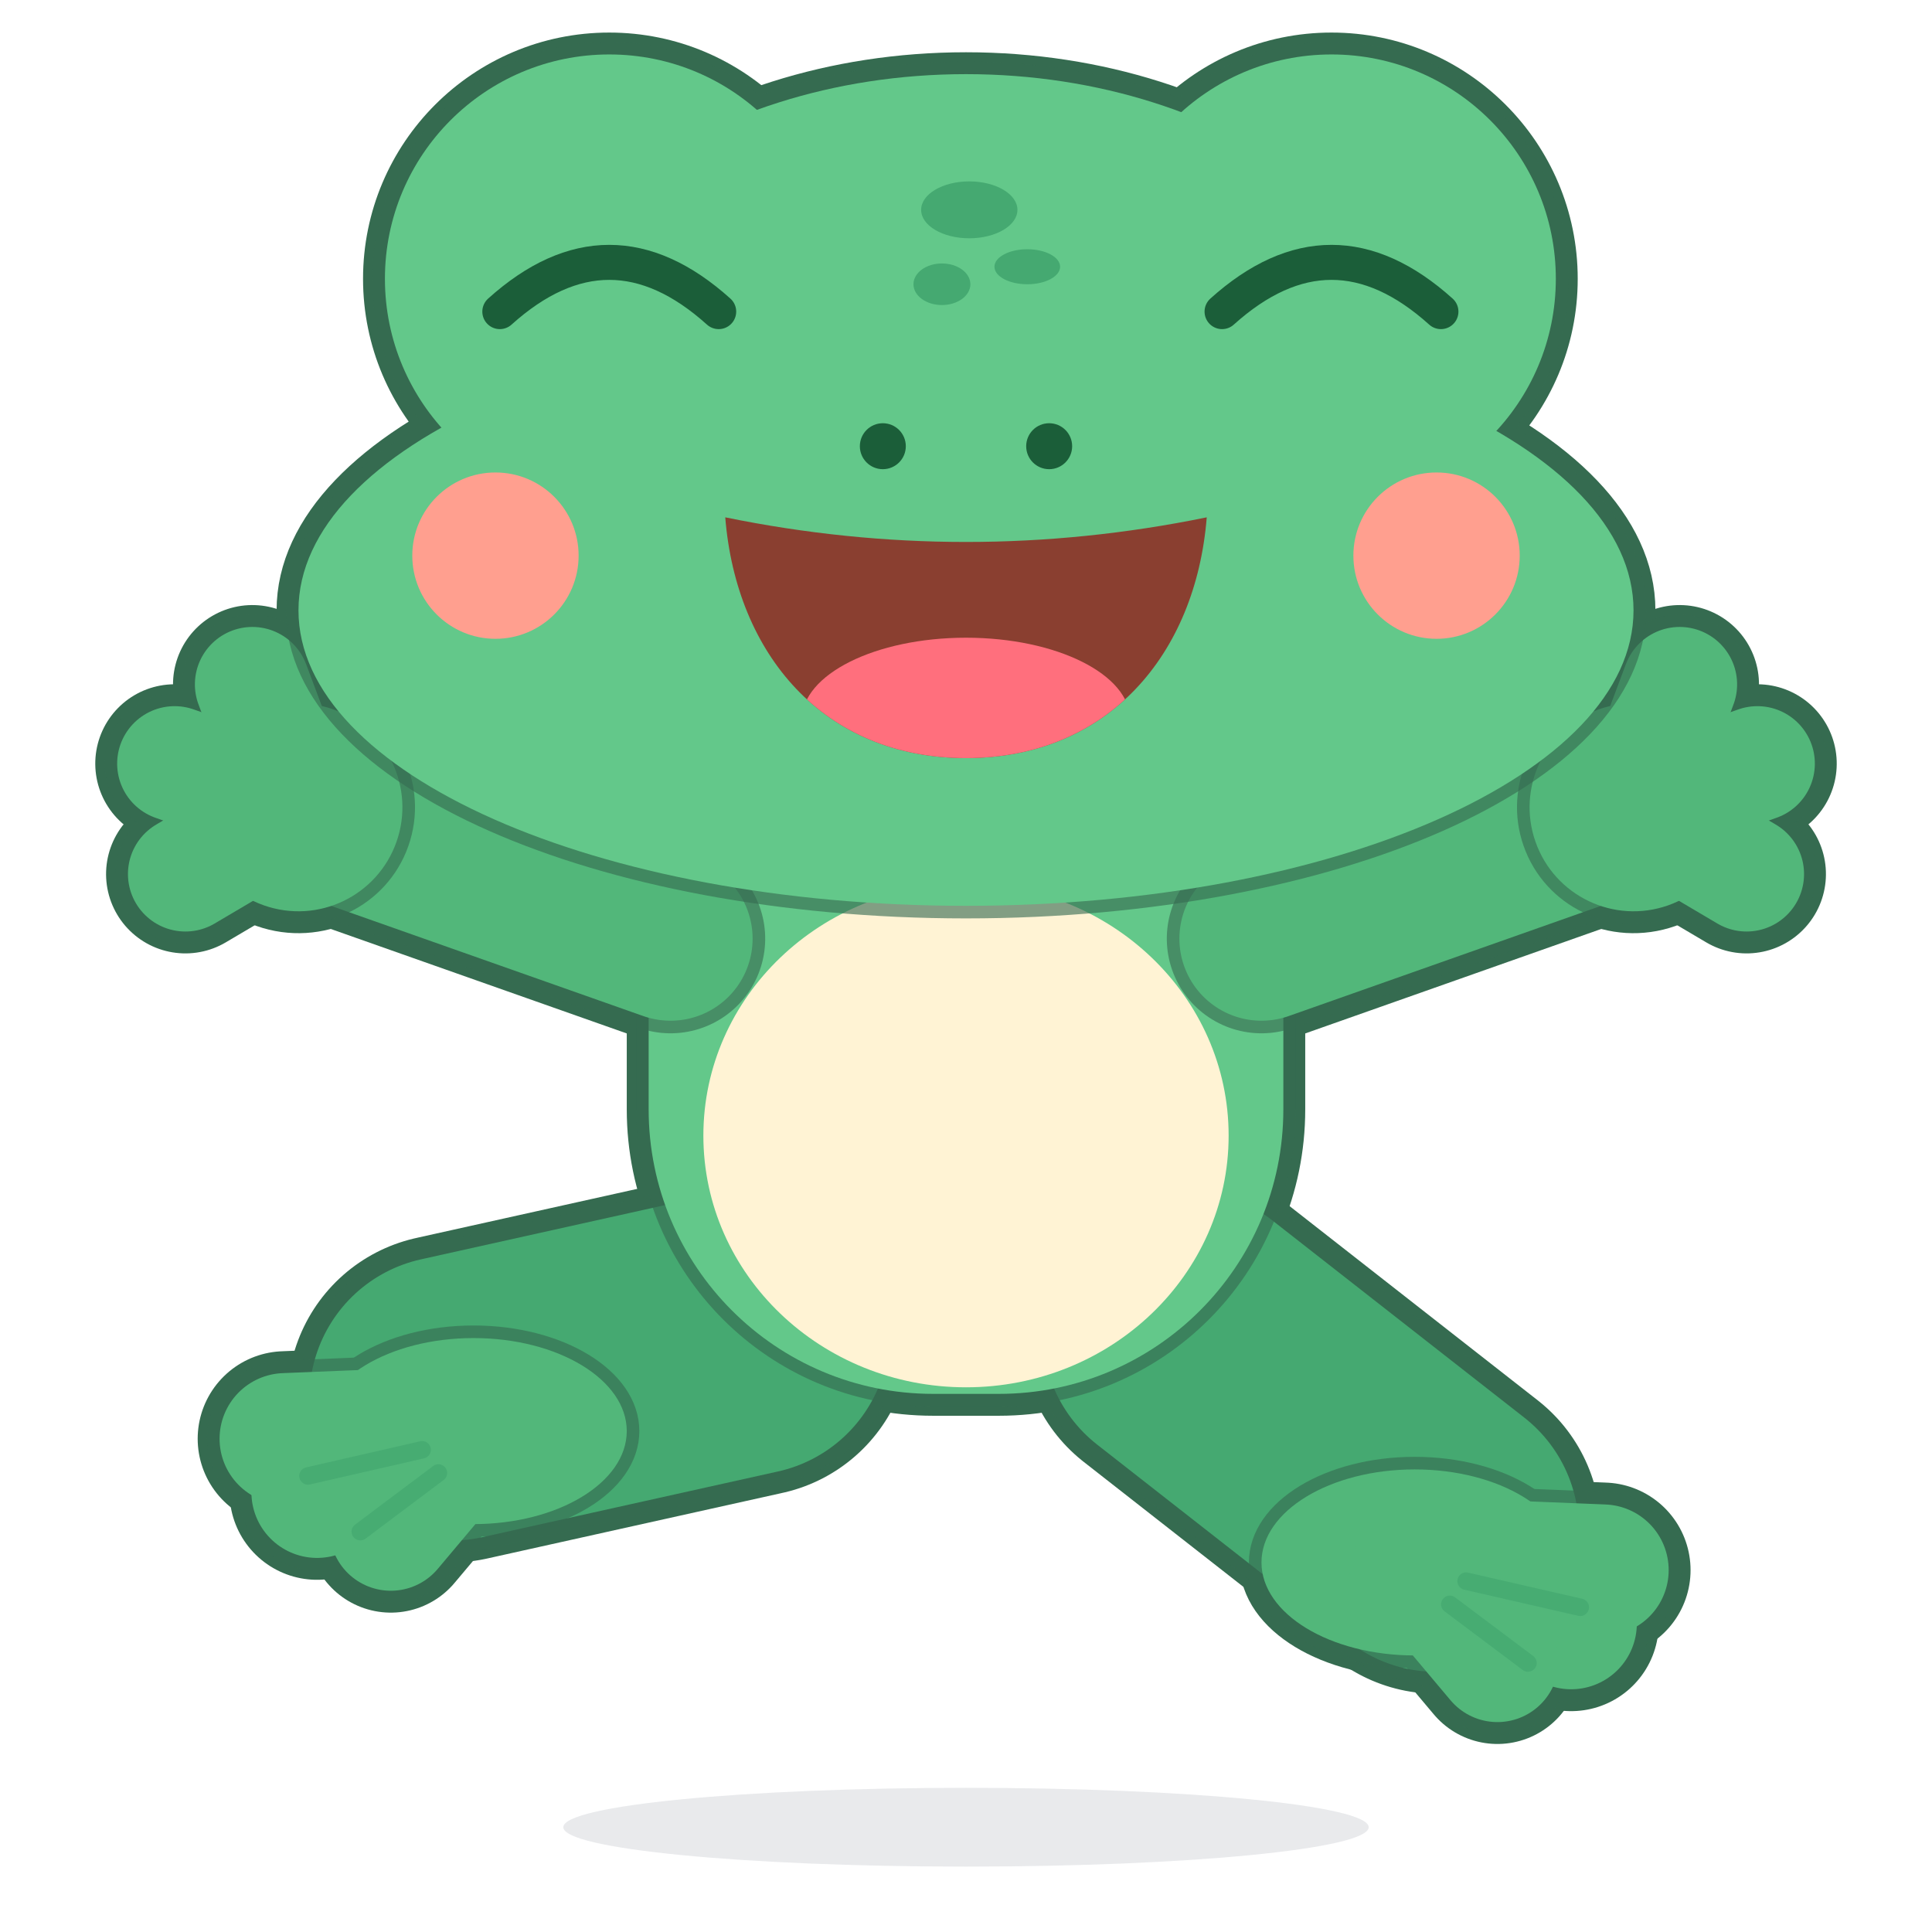
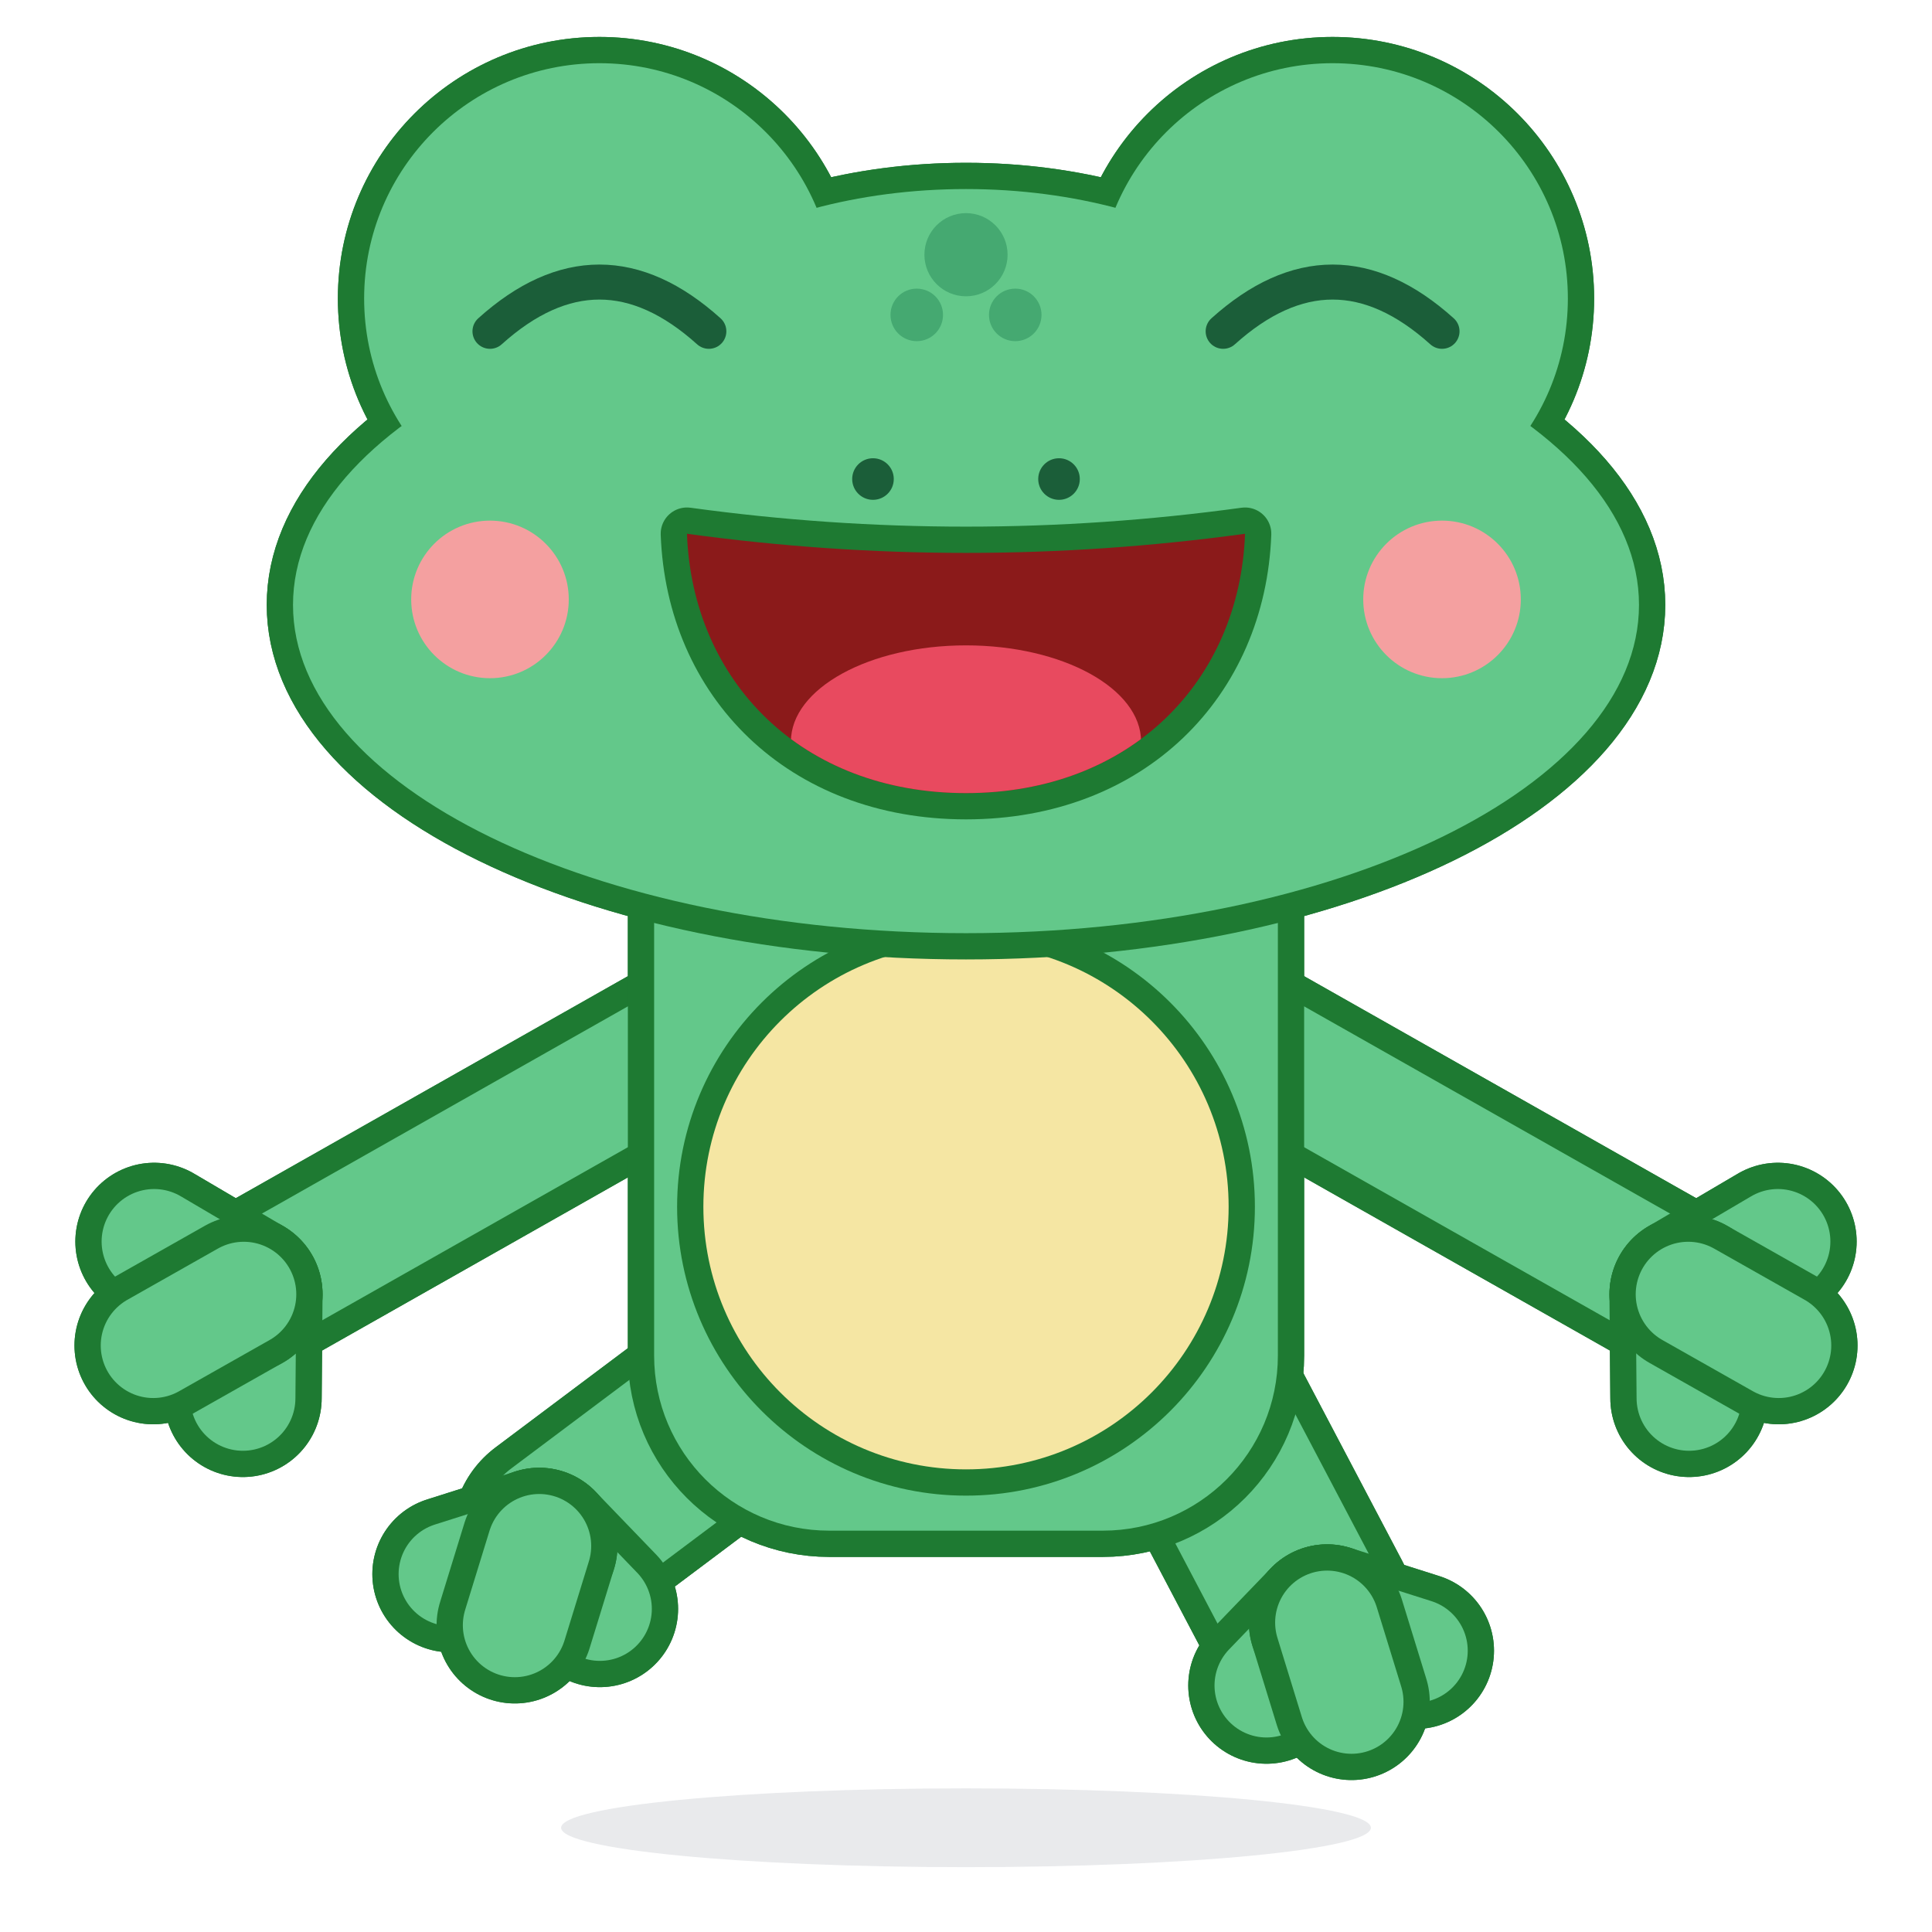
<svg xmlns="http://www.w3.org/2000/svg" viewBox="0 0 512 512" width="512" height="512">
  <g transform="translate(38.5 22.55) scale(2.9)">
    <g id="hop-root">
      <g id="shadow">
-         <ellipse cx="75" cy="159.20" rx="36.8" ry="3.6" fill="#243047" opacity="0.104" />
+         <ellipse cx="75" cy="159.25" rx="37" ry="3.6" fill="#243047" opacity="0.105" />
      </g>
-       <g id="hop-figure" transform="translate(0 -8) translate(75 100) rotate(0) translate(-75 -100)">
-         <g id="hop-silhouette" fill="#356B50" stroke="#356B50" stroke-linejoin="round" stroke-linecap="round">
-           <g transform="translate(55 122) rotate(167.47)">
-             <path d="M 0 0 L 27.66 0" fill="none" stroke-width="30" />
-             <g transform="translate(27.66 0) rotate(-167.47) translate(2 3)">
-               <path d="M 14 0 C 14 4.69 7.73 8.5 0 8.5 C -7.73 8.5 -14 4.69 -14 0 C -14 -4.69 -7.73 -8.5 0 -8.5 C 7.73 -8.5 14 -4.69 14 0 Z" stroke-width="4" />
-               <path d="M 0 0 L -17.21 0.7" fill="none" stroke-width="16" />
-               <path d="M 0 0 L -14.3 5.59" fill="none" stroke-width="16" />
-               <path d="M 0 0 L -7.56 8.99" fill="none" stroke-width="15.2" />
-             </g>
-           </g>
-           <g transform="translate(95 122) rotate(38.05)">
-             <path d="M 0 0 L 29.21 0" fill="none" stroke-width="30" />
-             <g transform="translate(29.21 0) rotate(-38.05) translate(-2 3)">
-               <path d="M 14 0 C 14 4.69 7.73 8.5 0 8.5 C -7.73 8.5 -14 4.69 -14 0 C -14 -4.69 -7.73 -8.5 0 -8.5 C 7.73 -8.5 14 -4.69 14 0 Z" stroke-width="4" />
-               <path d="M 0 0 L 17.21 0.7" fill="none" stroke-width="16" />
-               <path d="M 0 0 L 14.3 5.59" fill="none" stroke-width="16" />
-               <path d="M 0 0 L 7.56 8.99" fill="none" stroke-width="15.2" />
-             </g>
-           </g>
-           <path d="M 46 57.4 H 104 V 101.6 A 26 26 0 0 1 78 127.6 H 72 A 26 26 0 0 1 46 101.6 Z" stroke-width="4" />
-           <g transform="translate(48 86) rotate(-160.56)">
-             <path d="M 0 0 L 36.06 0" fill="none" stroke-width="19" />
-             <g transform="translate(36.06 0)">
-               <path d="M 9.5 0 C 9.5 5.25 5.25 9.5 0 9.5 C -5.25 9.5 -9.5 5.25 -9.5 0 C -9.5 -5.25 -5.25 -9.5 0 -9.5 C 5.25 -9.5 9.5 -5.25 9.5 0 Z" stroke-width="4" />
-               <path d="M 0 0 L 7.71 -9.19" fill="none" stroke-width="14.5" />
-               <path d="M 0 0 L 12 0" fill="none" stroke-width="14.5" />
-               <path d="M 0 0 L 7.71 9.19" fill="none" stroke-width="14.5" />
-             </g>
-           </g>
-           <g transform="translate(102 86) rotate(-19.44)">
-             <path d="M 0 0 L 36.06 0" fill="none" stroke-width="19" />
-             <g transform="translate(36.06 0)">
-               <path d="M 9.5 0 C 9.5 5.25 5.25 9.5 0 9.5 C -5.25 9.5 -9.5 5.25 -9.5 0 C -9.5 -5.25 -5.25 -9.5 0 -9.5 C 5.25 -9.5 9.5 -5.25 9.5 0 Z" stroke-width="4" />
-               <path d="M 0 0 L 7.71 -9.19" fill="none" stroke-width="14.5" />
-               <path d="M 0 0 L 12 0" fill="none" stroke-width="14.5" />
-               <path d="M 0 0 L 7.71 9.19" fill="none" stroke-width="14.5" />
-             </g>
-           </g>
+       <g id="hop-figure" transform="translate(0 -7.5) translate(75 100) rotate(0) translate(-75 -100)">
+         <g id="hop-silhouette" fill="#1E7A32" stroke="#1E7A32" stroke-linejoin="round" stroke-linecap="round">
+           <path d="M 54 128 L 38 140" fill="none" stroke-width="20" />
+           <path d="M 36 141 L 41.54 146.75" fill="none" stroke-width="14.3" />
+           <path d="M 36 141 L 27.9 143.57" fill="none" stroke-width="14.3" />
+           <path d="M 36 141 L 33.77 148.24" fill="none" stroke-width="14.3" />
+           <path d="M 96 128 L 106 147" fill="none" stroke-width="20" />
+           <path d="M 108 148 L 102.46 153.75" fill="none" stroke-width="14.3" />
+           <path d="M 108 148 L 116.1 150.57" fill="none" stroke-width="14.3" />
+           <path d="M 108 148 L 110.23 155.24" fill="none" stroke-width="14.3" />
+           <path d="M 50.5 94.5 L 9 118" fill="none" stroke-width="16" />
+           <path d="M 99.5 94.5 L 141 118" fill="none" stroke-width="16" />
+           <path d="M 46.5 69.4 H 103.5 V 123.6 A 16 16 0 0 1 87.5 139.6 H 62.5 A 16 16 0 0 1 46.5 123.6 Z" stroke-width="4.8" />
+           <path d="M 9 118 L 8.92 127.5" fill="none" stroke-width="14.4" />
+           <path d="M 9 118 L 0.81 113.18" fill="none" stroke-width="14.4" />
+           <path d="M 9 118 L 0.73 122.68" fill="none" stroke-width="14.4" />
+           <path d="M 141 118 L 149.19 113.18" fill="none" stroke-width="14.4" />
+           <path d="M 141 118 L 141.08 127.5" fill="none" stroke-width="14.4" />
+           <path d="M 141 118 L 149.27 122.68" fill="none" stroke-width="14.4" />
          <g transform="rotate(0 75 50)">
-             <path d="M 119 40 C 119 58.23 99.3 73 75 73 C 50.7 73 31 58.23 31 40 C 31 21.77 50.7 7 75 7 C 99.3 7 119 21.77 119 40 Z M 136 56 C 136 70.91 108.69 83 75 83 C 41.31 83 14 70.91 14 56 C 14 41.09 41.31 29 75 29 C 108.69 29 136 41.09 136 56 Z M 62.9 25.7 C 62.9 37.02 53.72 46.2 42.4 46.2 C 31.08 46.2 21.9 37.02 21.9 25.7 C 21.9 14.38 31.08 5.2 42.4 5.2 C 53.72 5.2 62.9 14.38 62.9 25.7 Z M 128.9 25.7 C 128.9 37.02 119.72 46.2 108.4 46.2 C 97.08 46.2 87.9 37.02 87.9 25.7 C 87.9 14.38 97.08 5.2 108.4 5.2 C 119.72 5.2 128.9 14.38 128.9 25.7 Z" stroke-width="4" />
+             <path d="M 111 40 C 111 52.7 94.88 63 75 63 C 55.12 63 39 52.7 39 40 C 39 27.3 55.12 17 75 17 C 94.88 17 111 27.3 111 40 Z M 136.5 55 C 136.5 71.57 108.97 85 75 85 C 41.03 85 13.5 71.57 13.5 55 C 13.5 38.43 41.03 25 75 25 C 108.97 25 136.5 38.43 136.5 55 Z M 63 27 C 63 38.87 53.37 48.5 41.5 48.5 C 29.63 48.5 20 38.87 20 27 C 20 15.13 29.63 5.5 41.5 5.5 C 53.37 5.5 63 15.13 63 27 Z M 130 27 C 130 38.87 120.37 48.5 108.5 48.5 C 96.63 48.5 87 38.87 87 27 C 87 15.13 96.63 5.5 108.5 5.5 C 120.37 5.5 130 15.13 130 27 Z" stroke-width="4.8" />
          </g>
        </g>
-         <g id="left-leg" transform="translate(55 122) rotate(167.47)">
-           <g fill="#356B50" stroke="#356B50" stroke-linejoin="round" stroke-linecap="round" opacity="0.62">
-             <path d="M 0 0 L 27.66 0" fill="none" stroke-width="28.3" />
+         <g id="left-leg">
+           <g fill="#1E7A32" stroke="#1E7A32" stroke-linejoin="round" stroke-linecap="round">
+             <path d="M 54 128 L 38 140" fill="none" stroke-width="20" />
          </g>
-           <line x1="0" y1="0" x2="27.66" y2="0" stroke="#45A971" stroke-width="26" stroke-linecap="round" />
-           <g id="left-foot" transform="translate(27.66 0) rotate(-167.47) translate(2 3)">
-             <g fill="#356B50" stroke="#356B50" stroke-linejoin="round" stroke-linecap="round" opacity="0.62">
-               <path d="M 14 0 C 14 4.69 7.73 8.5 0 8.5 C -7.73 8.5 -14 4.69 -14 0 C -14 -4.69 -7.73 -8.5 0 -8.5 C 7.73 -8.5 14 -4.69 14 0 Z" stroke-width="2.3" />
-               <path d="M 0 0 L -17.21 0.7" fill="none" stroke-width="14.3" />
-               <path d="M 0 0 L -14.3 5.59" fill="none" stroke-width="14.3" />
-               <path d="M 0 0 L -7.56 8.99" fill="none" stroke-width="13.5" />
+           <line x1="54" y1="128" x2="38" y2="140" stroke="#63C88A" stroke-width="15.2" stroke-linecap="round" />
+           <g id="left-foot">
+             <g fill="#1E7A32" stroke="#1E7A32" stroke-linejoin="round" stroke-linecap="round">
+               <path d="M 36 141 L 41.54 146.75" fill="none" stroke-width="14.3" />
            </g>
-             <ellipse cx="0" cy="0" rx="14" ry="8.5" fill="#52B77A" />
-             <line x1="0" y1="0" x2="-17.21" y2="0.7" stroke="#52B77A" stroke-width="12" stroke-linecap="round" />
-             <line x1="0" y1="0" x2="-14.3" y2="5.59" stroke="#52B77A" stroke-width="12" stroke-linecap="round" />
-             <line x1="0" y1="0" x2="-7.56" y2="8.99" stroke="#52B77A" stroke-width="11.2" stroke-linecap="round" />
-             <line x1="-4.7" y1="1.71" x2="-15.13" y2="4.1" stroke="#45A971" stroke-width="1.6" stroke-linecap="round" opacity="0.8" />
-             <line x1="-3.21" y1="3.83" x2="-10.35" y2="9.19" stroke="#45A971" stroke-width="1.6" stroke-linecap="round" opacity="0.8" />
+             <line x1="36" y1="141" x2="41.54" y2="146.75" stroke="#63C88A" stroke-width="9.5" stroke-linecap="round" />
+             <g fill="#1E7A32" stroke="#1E7A32" stroke-linejoin="round" stroke-linecap="round">
+               <path d="M 36 141 L 27.9 143.57" fill="none" stroke-width="14.3" />
+             </g>
+             <line x1="36" y1="141" x2="27.9" y2="143.57" stroke="#63C88A" stroke-width="9.5" stroke-linecap="round" />
+             <g fill="#1E7A32" stroke="#1E7A32" stroke-linejoin="round" stroke-linecap="round">
+               <path d="M 36 141 L 33.77 148.24" fill="none" stroke-width="14.3" />
+             </g>
+             <line x1="36" y1="141" x2="33.77" y2="148.24" stroke="#63C88A" stroke-width="9.5" stroke-linecap="round" />
          </g>
        </g>
-         <g id="right-leg" transform="translate(95 122) rotate(38.05)">
-           <g fill="#356B50" stroke="#356B50" stroke-linejoin="round" stroke-linecap="round" opacity="0.62">
-             <path d="M 0 0 L 29.21 0" fill="none" stroke-width="28.3" />
+         <g id="right-leg">
+           <g fill="#1E7A32" stroke="#1E7A32" stroke-linejoin="round" stroke-linecap="round">
+             <path d="M 96 128 L 106 147" fill="none" stroke-width="20" />
          </g>
-           <line x1="0" y1="0" x2="29.21" y2="0" stroke="#45A971" stroke-width="26" stroke-linecap="round" />
-           <g id="right-foot" transform="translate(29.21 0) rotate(-38.05) translate(-2 3)">
-             <g fill="#356B50" stroke="#356B50" stroke-linejoin="round" stroke-linecap="round" opacity="0.62">
-               <path d="M 14 0 C 14 4.69 7.73 8.5 0 8.5 C -7.73 8.5 -14 4.69 -14 0 C -14 -4.69 -7.73 -8.5 0 -8.5 C 7.73 -8.5 14 -4.69 14 0 Z" stroke-width="2.3" />
-               <path d="M 0 0 L 17.21 0.7" fill="none" stroke-width="14.3" />
-               <path d="M 0 0 L 14.3 5.59" fill="none" stroke-width="14.3" />
-               <path d="M 0 0 L 7.56 8.99" fill="none" stroke-width="13.5" />
+           <line x1="96" y1="128" x2="106" y2="147" stroke="#63C88A" stroke-width="15.2" stroke-linecap="round" />
+           <g id="right-foot">
+             <g fill="#1E7A32" stroke="#1E7A32" stroke-linejoin="round" stroke-linecap="round">
+               <path d="M 108 148 L 102.46 153.75" fill="none" stroke-width="14.3" />
            </g>
-             <ellipse cx="0" cy="0" rx="14" ry="8.5" fill="#52B77A" />
-             <line x1="0" y1="0" x2="17.21" y2="0.7" stroke="#52B77A" stroke-width="12" stroke-linecap="round" />
-             <line x1="0" y1="0" x2="14.3" y2="5.59" stroke="#52B77A" stroke-width="12" stroke-linecap="round" />
-             <line x1="0" y1="0" x2="7.56" y2="8.99" stroke="#52B77A" stroke-width="11.2" stroke-linecap="round" />
-             <line x1="4.7" y1="1.71" x2="15.13" y2="4.1" stroke="#45A971" stroke-width="1.6" stroke-linecap="round" opacity="0.8" />
-             <line x1="3.21" y1="3.83" x2="10.35" y2="9.19" stroke="#45A971" stroke-width="1.6" stroke-linecap="round" opacity="0.8" />
+             <line x1="108" y1="148" x2="102.46" y2="153.75" stroke="#63C88A" stroke-width="9.5" stroke-linecap="round" />
+             <g fill="#1E7A32" stroke="#1E7A32" stroke-linejoin="round" stroke-linecap="round">
+               <path d="M 108 148 L 116.1 150.57" fill="none" stroke-width="14.3" />
+             </g>
+             <line x1="108" y1="148" x2="116.1" y2="150.57" stroke="#63C88A" stroke-width="9.5" stroke-linecap="round" />
+             <g fill="#1E7A32" stroke="#1E7A32" stroke-linejoin="round" stroke-linecap="round">
+               <path d="M 108 148 L 110.23 155.24" fill="none" stroke-width="14.3" />
+             </g>
+             <line x1="108" y1="148" x2="110.23" y2="155.24" stroke="#63C88A" stroke-width="9.5" stroke-linecap="round" />
          </g>
        </g>
+         <g id="left-arm">
+           <g fill="#1E7A32" stroke="#1E7A32" stroke-linejoin="round" stroke-linecap="round">
+             <path d="M 50.5 94.5 L 9 118" fill="none" stroke-width="16" />
+           </g>
+           <line x1="50.5" y1="94.5" x2="9" y2="118" stroke="#63C88A" stroke-width="11.2" stroke-linecap="round" />
+         </g>
+         <g id="right-arm">
+           <g fill="#1E7A32" stroke="#1E7A32" stroke-linejoin="round" stroke-linecap="round">
+             <path d="M 99.5 94.5 L 141 118" fill="none" stroke-width="16" />
+           </g>
+           <line x1="99.5" y1="94.5" x2="141" y2="118" stroke="#63C88A" stroke-width="11.2" stroke-linecap="round" />
+         </g>
        <g id="body">
-           <g fill="#356B50" stroke="#356B50" stroke-linejoin="round" stroke-linecap="round" opacity="0.62">
-             <path d="M 46 57.4 H 104 V 101.6 A 26 26 0 0 1 78 127.6 H 72 A 26 26 0 0 1 46 101.6 Z" stroke-width="2.3" />
+           <g fill="#1E7A32" stroke="#1E7A32" stroke-linejoin="round" stroke-linecap="round">
+             <path d="M 46.5 69.4 H 103.5 V 123.6 A 16 16 0 0 1 87.5 139.6 H 62.5 A 16 16 0 0 1 46.5 123.6 Z" stroke-width="4.8" />
          </g>
-           <path d="M 46 57.4 H 104 V 101.6 A 26 26 0 0 1 78 127.6 H 72 A 26 26 0 0 1 46 101.6 Z" fill="#63C88A" />
+           <path d="M 46.5 69.4 H 103.5 V 123.6 A 16 16 0 0 1 87.5 139.6 H 62.5 A 16 16 0 0 1 46.5 123.6 Z" fill="#63C88A" />
        </g>
        <g id="belly">
-           <ellipse cx="75" cy="104" rx="24" ry="23" fill="#FFF3D4" />
+           <g fill="#1E7A32" stroke="#1E7A32" stroke-linejoin="round" stroke-linecap="round">
+             <path d="M 99 110 C 99 123.25 88.25 134 75 134 C 61.75 134 51 123.25 51 110 C 51 96.75 61.75 86 75 86 C 88.25 86 99 96.75 99 110 Z" stroke-width="4.8" />
+           </g>
+           <circle cx="75" cy="110" r="24" fill="#F5E6A3" />
        </g>
-         <g id="left-arm" transform="translate(48 86) rotate(-160.56)">
-           <g fill="#356B50" stroke="#356B50" stroke-linejoin="round" stroke-linecap="round" opacity="0.62">
-             <path d="M 0 0 L 36.06 0" fill="none" stroke-width="17.3" />
+         <g id="left-hand">
+           <g fill="#1E7A32" stroke="#1E7A32" stroke-linejoin="round" stroke-linecap="round">
+             <path d="M 9 118 L 8.92 127.5" fill="none" stroke-width="14.4" />
          </g>
-           <line x1="0" y1="0" x2="36.06" y2="0" stroke="#52B77A" stroke-width="15" stroke-linecap="round" />
-           <g id="left-hand" transform="translate(36.06 0)">
-             <g fill="#356B50" stroke="#356B50" stroke-linejoin="round" stroke-linecap="round" opacity="0.62">
-               <path d="M 9.5 0 C 9.5 5.25 5.25 9.5 0 9.5 C -5.25 9.5 -9.5 5.25 -9.5 0 C -9.5 -5.25 -5.25 -9.5 0 -9.5 C 5.25 -9.5 9.5 -5.25 9.5 0 Z" stroke-width="2.3" />
-               <path d="M 0 0 L 7.71 -9.19" fill="none" stroke-width="12.8" />
-               <path d="M 0 0 L 12 0" fill="none" stroke-width="12.8" />
-               <path d="M 0 0 L 7.71 9.19" fill="none" stroke-width="12.8" />
-             </g>
-             <circle cx="0" cy="0" r="9.5" fill="#52B77A" />
-             <line x1="0" y1="0" x2="7.71" y2="-9.19" stroke="#52B77A" stroke-width="10.5" stroke-linecap="round" />
-             <line x1="0" y1="0" x2="12" y2="0" stroke="#52B77A" stroke-width="10.5" stroke-linecap="round" />
-             <line x1="0" y1="0" x2="7.71" y2="9.19" stroke="#52B77A" stroke-width="10.5" stroke-linecap="round" />
+           <line x1="9" y1="118" x2="8.92" y2="127.5" stroke="#63C88A" stroke-width="9.6" stroke-linecap="round" />
+           <g fill="#1E7A32" stroke="#1E7A32" stroke-linejoin="round" stroke-linecap="round">
+             <path d="M 9 118 L 0.81 113.18" fill="none" stroke-width="14.4" />
          </g>
+           <line x1="9" y1="118" x2="0.81" y2="113.18" stroke="#63C88A" stroke-width="9.6" stroke-linecap="round" />
+           <g fill="#1E7A32" stroke="#1E7A32" stroke-linejoin="round" stroke-linecap="round">
+             <path d="M 9 118 L 0.73 122.68" fill="none" stroke-width="14.4" />
+           </g>
+           <line x1="9" y1="118" x2="0.73" y2="122.68" stroke="#63C88A" stroke-width="9.6" stroke-linecap="round" />
        </g>
-         <g id="right-arm" transform="translate(102 86) rotate(-19.44)">
-           <g fill="#356B50" stroke="#356B50" stroke-linejoin="round" stroke-linecap="round" opacity="0.62">
-             <path d="M 0 0 L 36.06 0" fill="none" stroke-width="17.3" />
+         <g id="right-hand">
+           <g fill="#1E7A32" stroke="#1E7A32" stroke-linejoin="round" stroke-linecap="round">
+             <path d="M 141 118 L 149.19 113.18" fill="none" stroke-width="14.4" />
          </g>
-           <line x1="0" y1="0" x2="36.06" y2="0" stroke="#52B77A" stroke-width="15" stroke-linecap="round" />
-           <g id="right-hand" transform="translate(36.06 0)">
-             <g fill="#356B50" stroke="#356B50" stroke-linejoin="round" stroke-linecap="round" opacity="0.62">
-               <path d="M 9.5 0 C 9.5 5.25 5.25 9.5 0 9.5 C -5.25 9.5 -9.5 5.25 -9.5 0 C -9.5 -5.25 -5.25 -9.5 0 -9.5 C 5.25 -9.5 9.5 -5.25 9.5 0 Z" stroke-width="2.3" />
-               <path d="M 0 0 L 7.71 -9.19" fill="none" stroke-width="12.8" />
-               <path d="M 0 0 L 12 0" fill="none" stroke-width="12.8" />
-               <path d="M 0 0 L 7.71 9.19" fill="none" stroke-width="12.8" />
-             </g>
-             <circle cx="0" cy="0" r="9.5" fill="#52B77A" />
-             <line x1="0" y1="0" x2="7.71" y2="-9.19" stroke="#52B77A" stroke-width="10.5" stroke-linecap="round" />
-             <line x1="0" y1="0" x2="12" y2="0" stroke="#52B77A" stroke-width="10.5" stroke-linecap="round" />
-             <line x1="0" y1="0" x2="7.71" y2="9.19" stroke="#52B77A" stroke-width="10.5" stroke-linecap="round" />
+           <line x1="141" y1="118" x2="149.19" y2="113.18" stroke="#63C88A" stroke-width="9.6" stroke-linecap="round" />
+           <g fill="#1E7A32" stroke="#1E7A32" stroke-linejoin="round" stroke-linecap="round">
+             <path d="M 141 118 L 141.08 127.5" fill="none" stroke-width="14.4" />
          </g>
+           <line x1="141" y1="118" x2="141.08" y2="127.5" stroke="#63C88A" stroke-width="9.6" stroke-linecap="round" />
+           <g fill="#1E7A32" stroke="#1E7A32" stroke-linejoin="round" stroke-linecap="round">
+             <path d="M 141 118 L 149.27 122.68" fill="none" stroke-width="14.4" />
+           </g>
+           <line x1="141" y1="118" x2="149.27" y2="122.68" stroke="#63C88A" stroke-width="9.6" stroke-linecap="round" />
        </g>
        <g id="head" transform="rotate(0 75 50)">
-           <g fill="#356B50" stroke="#356B50" stroke-linejoin="round" stroke-linecap="round" opacity="0.62">
-             <path d="M 119 40 C 119 58.23 99.3 73 75 73 C 50.7 73 31 58.23 31 40 C 31 21.77 50.7 7 75 7 C 99.3 7 119 21.77 119 40 Z M 136 56 C 136 70.91 108.69 83 75 83 C 41.31 83 14 70.91 14 56 C 14 41.09 41.31 29 75 29 C 108.69 29 136 41.09 136 56 Z M 62.9 25.7 C 62.9 37.02 53.72 46.2 42.4 46.2 C 31.08 46.2 21.9 37.02 21.9 25.7 C 21.9 14.38 31.08 5.2 42.4 5.2 C 53.72 5.2 62.9 14.38 62.9 25.7 Z M 128.9 25.7 C 128.9 37.02 119.72 46.2 108.4 46.2 C 97.08 46.2 87.9 37.02 87.9 25.7 C 87.9 14.38 97.08 5.2 108.4 5.2 C 119.72 5.2 128.9 14.38 128.9 25.7 Z" stroke-width="2.3" />
+           <g fill="#1E7A32" stroke="#1E7A32" stroke-linejoin="round" stroke-linecap="round">
+             <path d="M 111 40 C 111 52.7 94.88 63 75 63 C 55.12 63 39 52.7 39 40 C 39 27.3 55.12 17 75 17 C 94.88 17 111 27.3 111 40 Z M 136.5 55 C 136.5 71.57 108.97 85 75 85 C 41.03 85 13.5 71.57 13.5 55 C 13.5 38.43 41.03 25 75 25 C 108.97 25 136.5 38.43 136.5 55 Z M 63 27 C 63 38.87 53.37 48.5 41.5 48.5 C 29.63 48.5 20 38.87 20 27 C 20 15.13 29.63 5.5 41.5 5.5 C 53.37 5.5 63 15.13 63 27 Z M 130 27 C 130 38.87 120.37 48.5 108.5 48.5 C 96.63 48.5 87 38.87 87 27 C 87 15.13 96.63 5.5 108.5 5.5 C 120.37 5.5 130 15.13 130 27 Z" stroke-width="4.8" />
          </g>
-           <ellipse cx="75" cy="40" rx="44" ry="33" fill="#63C88A" />
-           <ellipse cx="75" cy="56" rx="61" ry="27" fill="#63C88A" />
-           <circle cx="42.4" cy="25.7" r="20.5" fill="#63C88A" />
-           <circle cx="108.4" cy="25.7" r="20.5" fill="#63C88A" />
+           <ellipse cx="75" cy="40" rx="36" ry="23" fill="#63C88A" />
+           <ellipse cx="75" cy="55" rx="61.5" ry="30" fill="#63C88A" />
+           <circle cx="41.5" cy="27" r="21.5" fill="#63C88A" />
+           <circle cx="108.5" cy="27" r="21.5" fill="#63C88A" />
          <g id="accent-details">
-             <ellipse cx="75.3" cy="19.4" rx="4.4" ry="2.6" fill="#45A971" />
-             <ellipse cx="72.8" cy="26.2" rx="2.6" ry="1.9" fill="#45A971" />
-             <ellipse cx="80.6" cy="24.6" rx="3.0" ry="1.6" fill="#45A971" />
+             <circle cx="75" cy="23" r="3.8" fill="#45A971" />
+             <circle cx="70.5" cy="28.5" r="2.4" fill="#45A971" />
+             <circle cx="79.5" cy="28.5" r="2.4" fill="#45A971" />
          </g>
          <g id="eyes-group">
            <g id="left-eye">
-               <path d="M 32.4 28.7 Q 42.4 19.7 52.4 28.7" fill="none" stroke="#1B5E39" stroke-width="3.2" stroke-linecap="round" />
+               <path d="M 31.5 30 Q 41.5 21 51.5 30" fill="none" stroke="#1B5E39" stroke-width="3.2" stroke-linecap="round" />
            </g>
            <g id="right-eye">
-               <path d="M 98.4 28.7 Q 108.4 19.7 118.4 28.7" fill="none" stroke="#1B5E39" stroke-width="3.2" stroke-linecap="round" />
+               <path d="M 98.5 30 Q 108.5 21 118.5 30" fill="none" stroke="#1B5E39" stroke-width="3.2" stroke-linecap="round" />
            </g>
          </g>
          <g id="cheeks">
-             <circle cx="32" cy="51" r="7.6" fill="#FF9F8F" />
-             <circle cx="118" cy="51" r="7.6" fill="#FF9F8F" />
+             <circle cx="31.5" cy="54.5" r="7.2" fill="#F4A0A0" />
+             <circle cx="118.5" cy="54.5" r="7.2" fill="#F4A0A0" />
          </g>
-           <circle cx="67.4" cy="41" r="2.1" fill="#1B5E39" />
-           <circle cx="82.6" cy="41" r="2.1" fill="#1B5E39" />
+           <circle cx="66.5" cy="43.5" r="1.9" fill="#1B5E39" />
+           <circle cx="83.5" cy="43.5" r="1.9" fill="#1B5E39" />
          <g id="mouth">
            <g transform="translate(75 50) scale(1) translate(-75 -50)">
              <clipPath id="mouthClipopen">
-                 <path d="M 53 47.5 Q 75 52 97 47.5 C 96 60 88 69.5 75 69.5 C 62 69.5 54 60 53 47.5 Z" />
+                 <path d="M 49.5 48.5 Q 75 52 100.5 48.5 C 100 62 90 72.2 75 72.2 C 60 72.2 50 62 49.5 48.5 Z" />
              </clipPath>
-               <path d="M 53 47.5 Q 75 52 97 47.5 C 96 60 88 69.5 75 69.5 C 62 69.5 54 60 53 47.5 Z" fill="#8A3F30" />
-               <ellipse cx="75" cy="66" rx="15" ry="7.5" fill="#FF6F7D" clip-path="url(#mouthClipopen)" />
+               <path d="M 49.5 48.5 Q 75 52 100.5 48.5 C 100 62 90 72.2 75 72.2 C 60 72.2 50 62 49.5 48.5 Z" fill="#1E7A32" stroke="#1E7A32" stroke-width="4.8" stroke-linejoin="round" />
+               <path d="M 49.5 48.5 Q 75 52 100.5 48.5 C 100 62 90 72.2 75 72.2 C 60 72.2 50 62 49.5 48.5 Z" fill="#8B1A1A" />
+               <ellipse cx="75" cy="67.5" rx="16" ry="8.8" fill="#E84A5F" clip-path="url(#mouthClipopen)" />
            </g>
          </g>
        </g>
      </g>
    </g>
  </g>
</svg>
